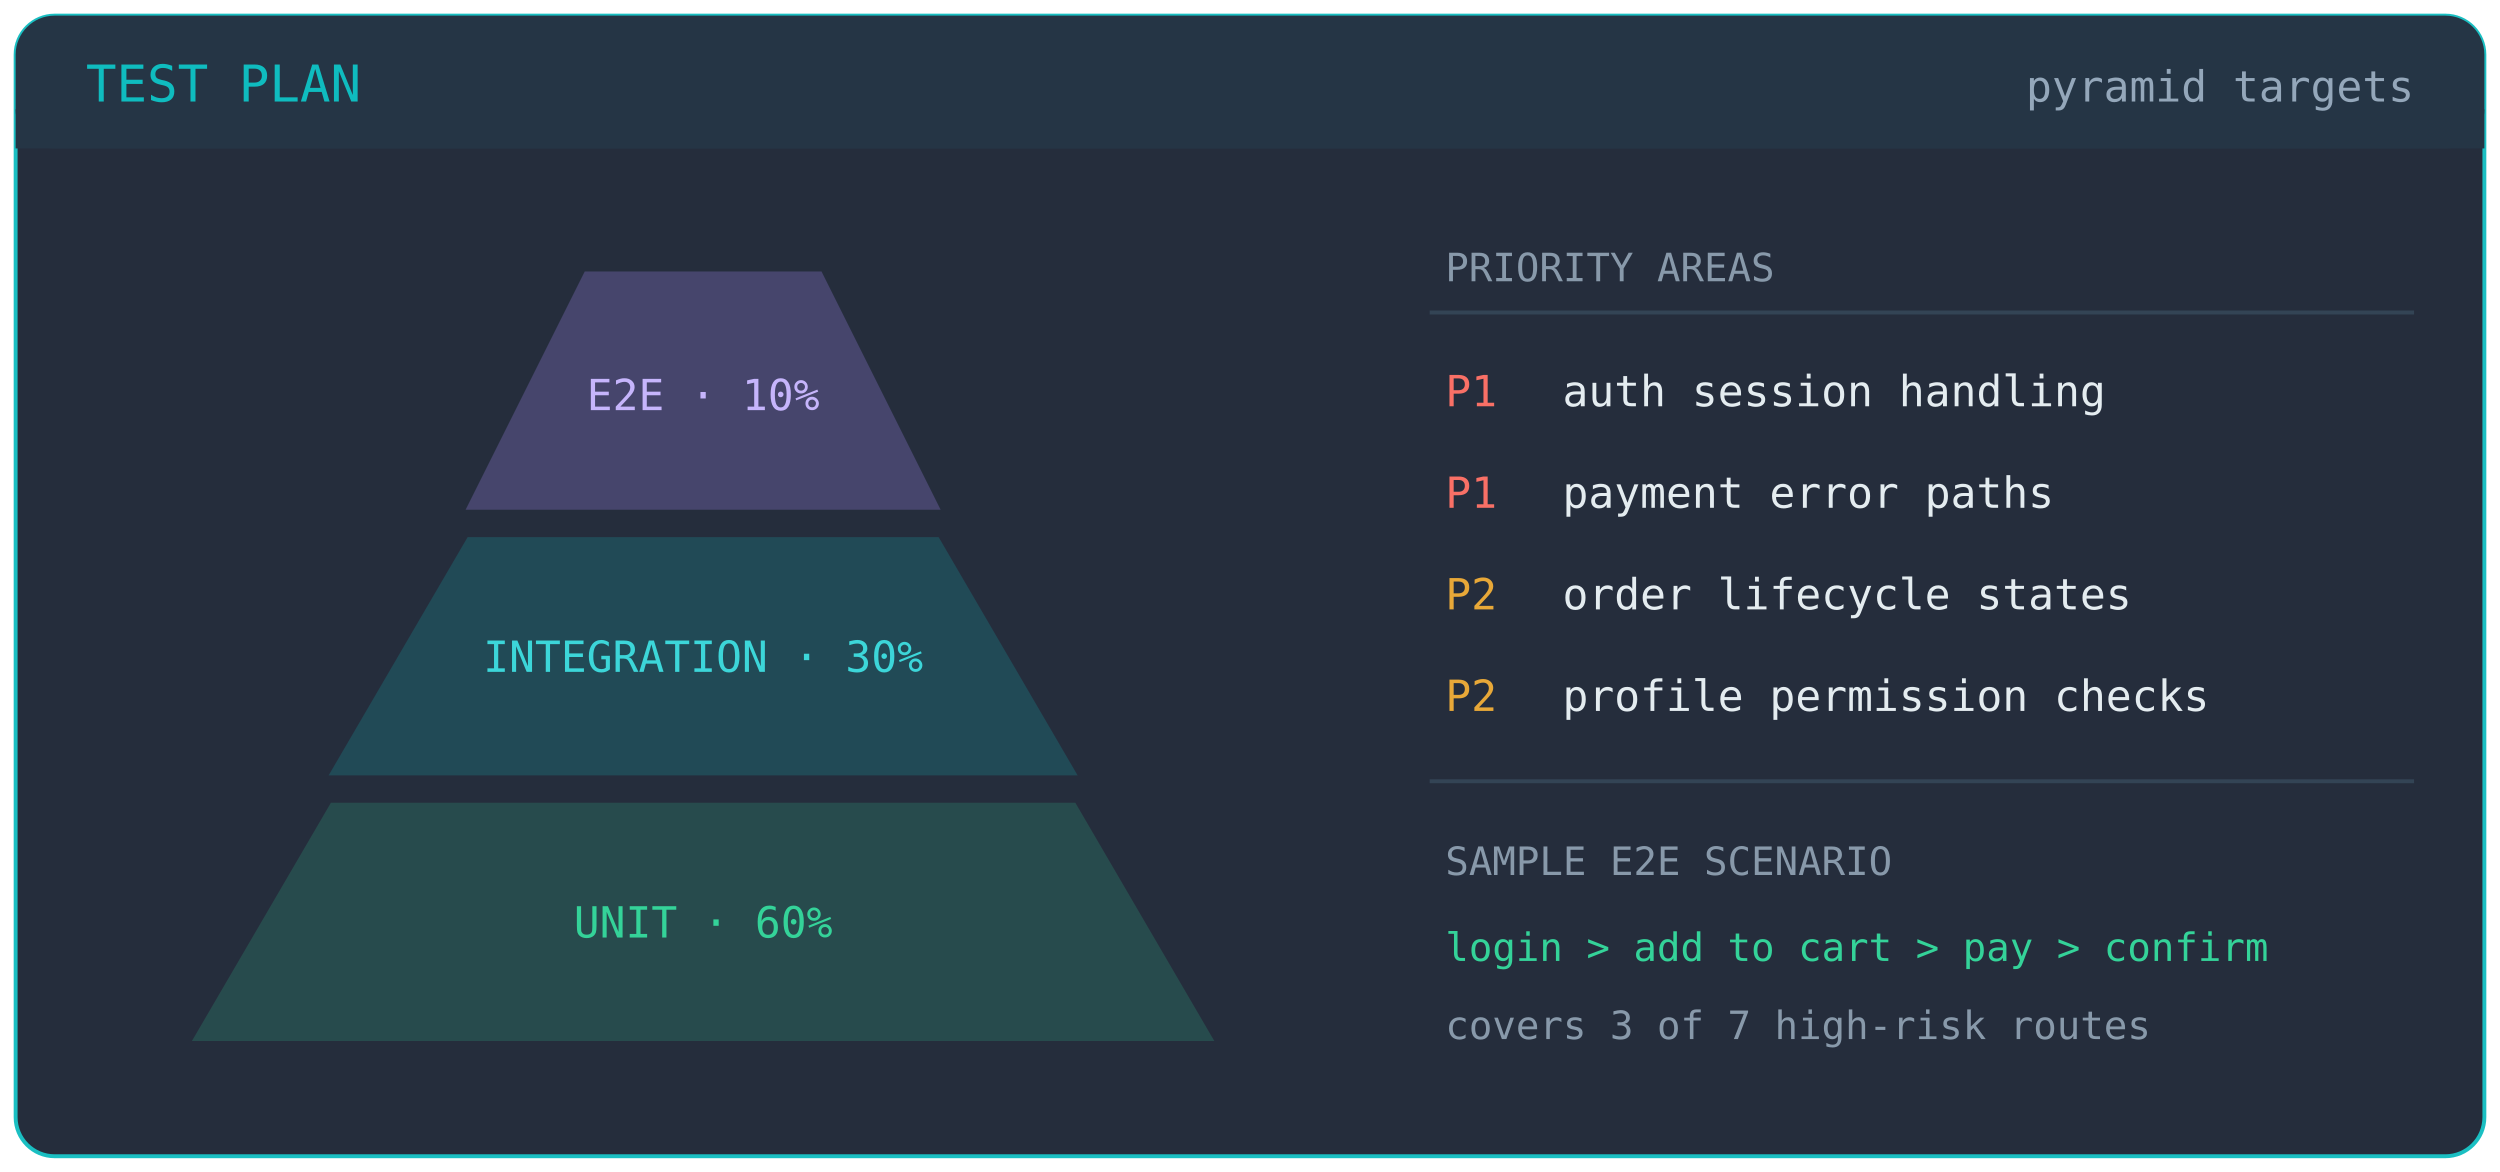
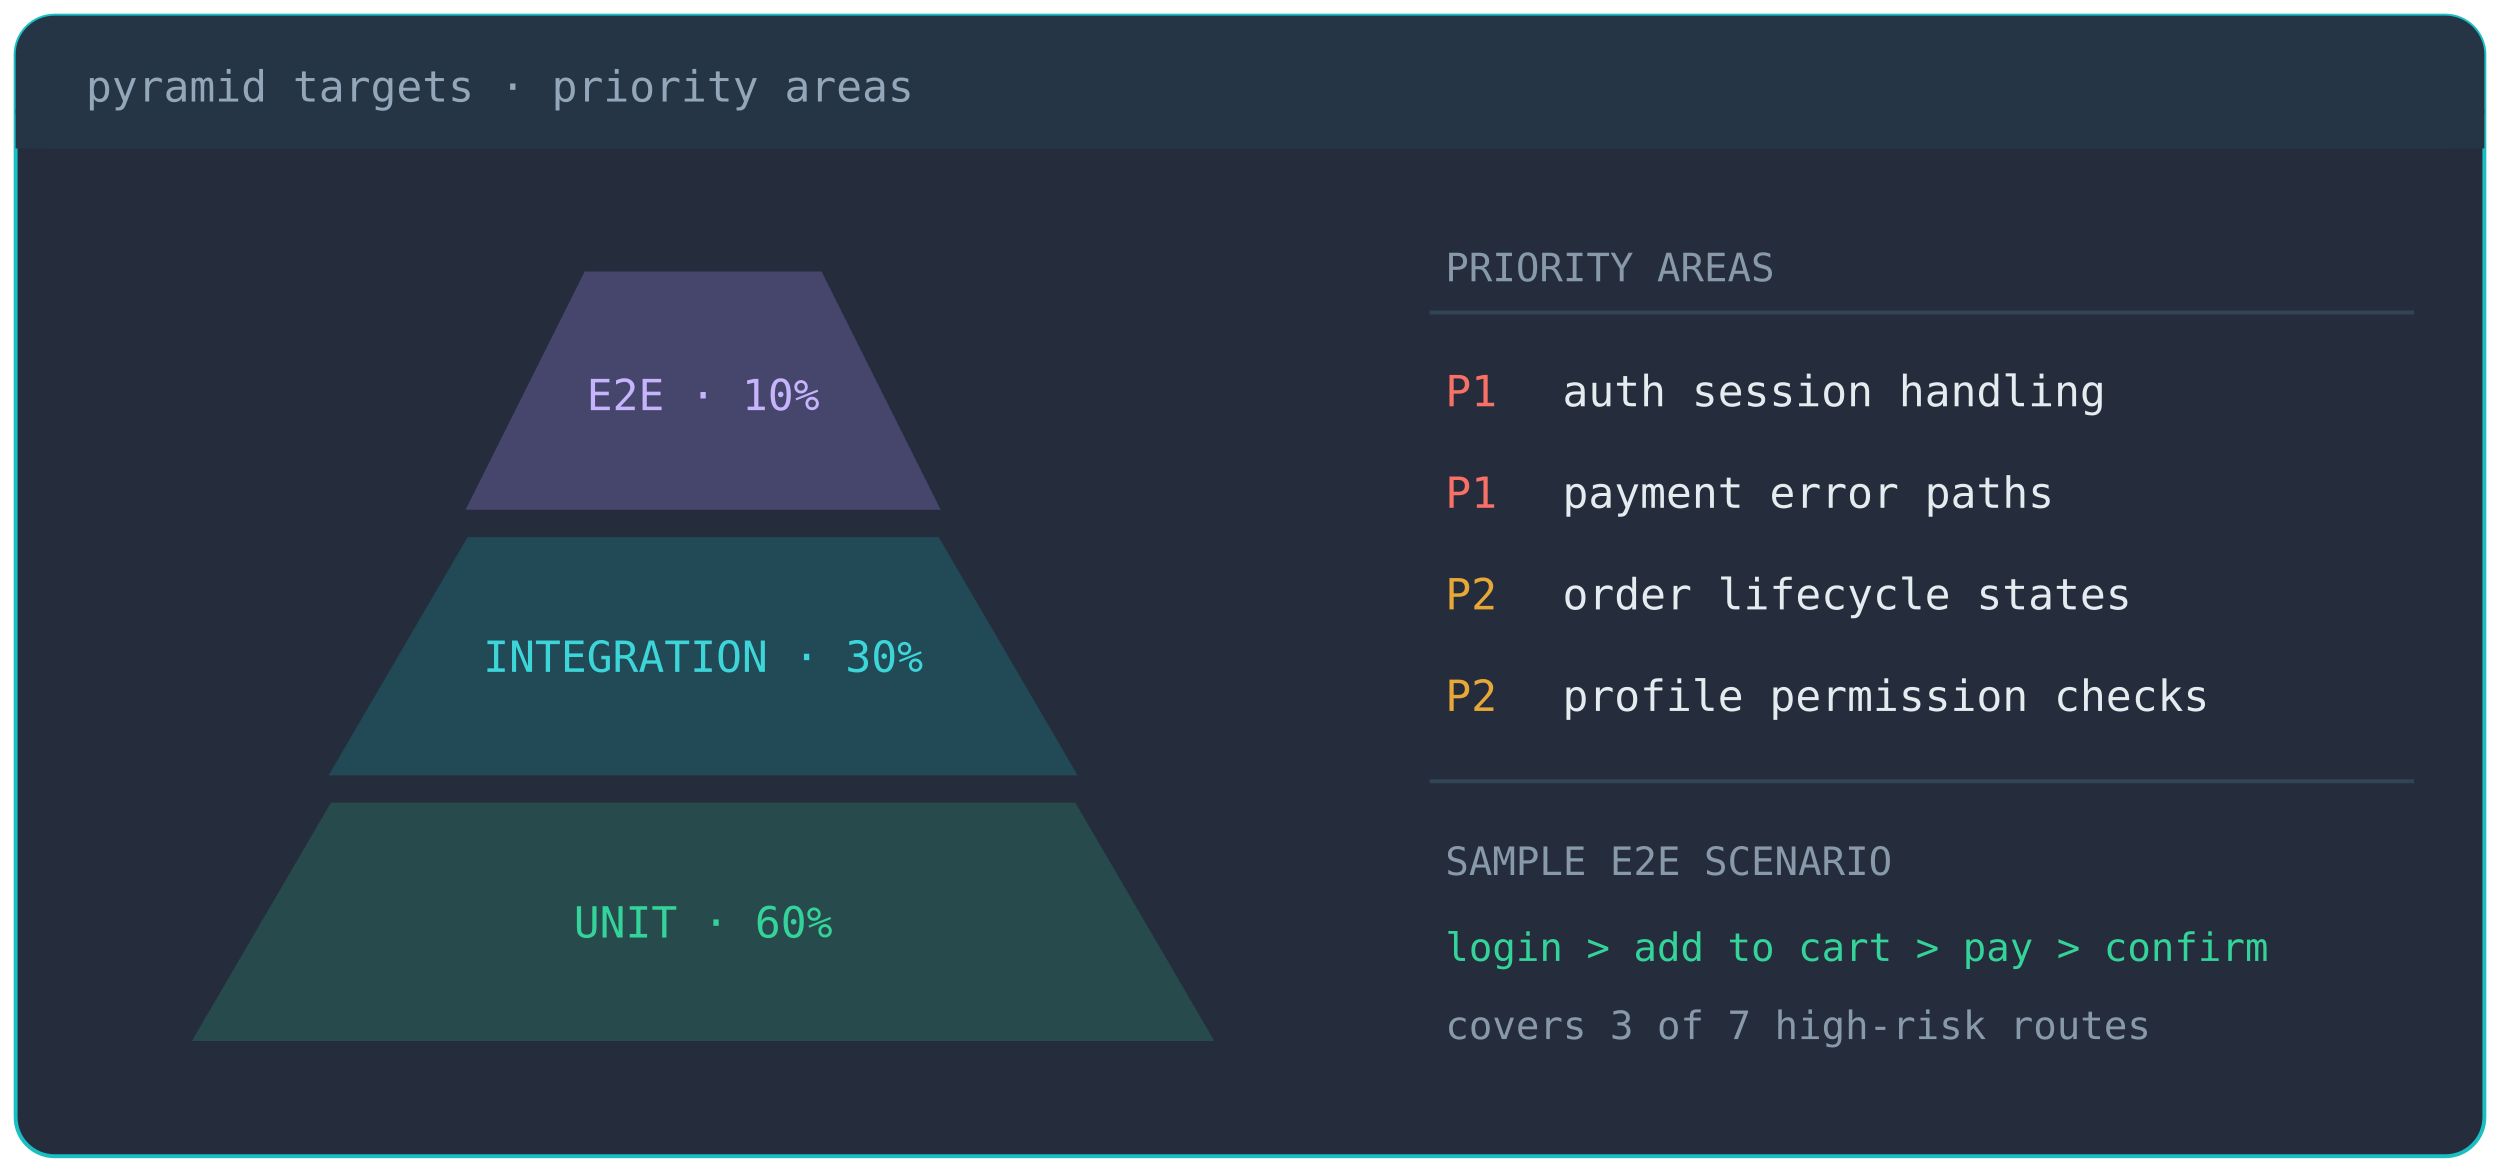
<svg xmlns="http://www.w3.org/2000/svg" viewBox="0 0 640 300" fill="none">
  <rect x="4" y="4" width="632" height="292" rx="10" fill="#1a2332" stroke="#0fbcbf" stroke-width="1" opacity="0.95" />
  <rect x="4" y="4" width="632" height="34" rx="10" fill="#253545" />
  <rect x="4" y="28" width="632" height="10" fill="#253545" />
-   <text x="22" y="26" fill="#0fbcbf" font-family="monospace" font-size="13">TEST PLAN</text>
-   <text x="618" y="26" text-anchor="end" fill="#94a7ba" font-family="monospace" font-size="11">pyramid targets</text>
+   <text x="22" y="26" fill="#94a7ba" font-family="monospace" font-size="11">pyramid targets · priority areas</text>
  <polygon points="150,70 210,70 240,130 120,130" fill="#a78bfa" opacity="0.25" stroke="#a78bfa" />
  <text x="180" y="105" text-anchor="middle" fill="#c6b5fc" font-family="monospace" font-size="11">E2E · 10%</text>
  <polygon points="120,138 240,138 275,198 85,198" fill="#0fbcbf" opacity="0.2" stroke="#0fbcbf" />
  <text x="180" y="172" text-anchor="middle" fill="#3cd6d9" font-family="monospace" font-size="11">INTEGRATION · 30%</text>
  <polygon points="85,206 275,206 310,266 50,266" fill="#34d399" opacity="0.18" stroke="#34d399" />
  <text x="180" y="240" text-anchor="middle" fill="#34d399" font-family="monospace" font-size="11">UNIT · 60%</text>
  <text x="370" y="72" fill="#8899aa" font-family="monospace" font-size="10">PRIORITY AREAS</text>
  <line x1="366" y1="80" x2="618" y2="80" stroke="#334455" stroke-width="1" />
  <text x="370" y="104" fill="#f97066" font-family="monospace" font-size="11">P1</text>
  <text x="400" y="104" fill="#e4ecf0" font-family="monospace" font-size="11">auth session handling</text>
  <text x="370" y="130" fill="#f97066" font-family="monospace" font-size="11">P1</text>
  <text x="400" y="130" fill="#e4ecf0" font-family="monospace" font-size="11">payment error paths</text>
  <text x="370" y="156" fill="#e8a838" font-family="monospace" font-size="11">P2</text>
  <text x="400" y="156" fill="#e4ecf0" font-family="monospace" font-size="11">order lifecycle states</text>
  <text x="370" y="182" fill="#e8a838" font-family="monospace" font-size="11">P2</text>
  <text x="400" y="182" fill="#e4ecf0" font-family="monospace" font-size="11">profile permission checks</text>
  <line x1="366" y1="200" x2="618" y2="200" stroke="#334455" stroke-width="1" />
  <text x="370" y="224" fill="#8899aa" font-family="monospace" font-size="10">SAMPLE E2E SCENARIO</text>
  <text x="370" y="246" fill="#34d399" font-family="monospace" font-size="10">login &gt; add to cart &gt; pay &gt; confirm</text>
  <text x="370" y="266" fill="#8899aa" font-family="monospace" font-size="10">covers 3 of 7 high-risk routes</text>
</svg>
